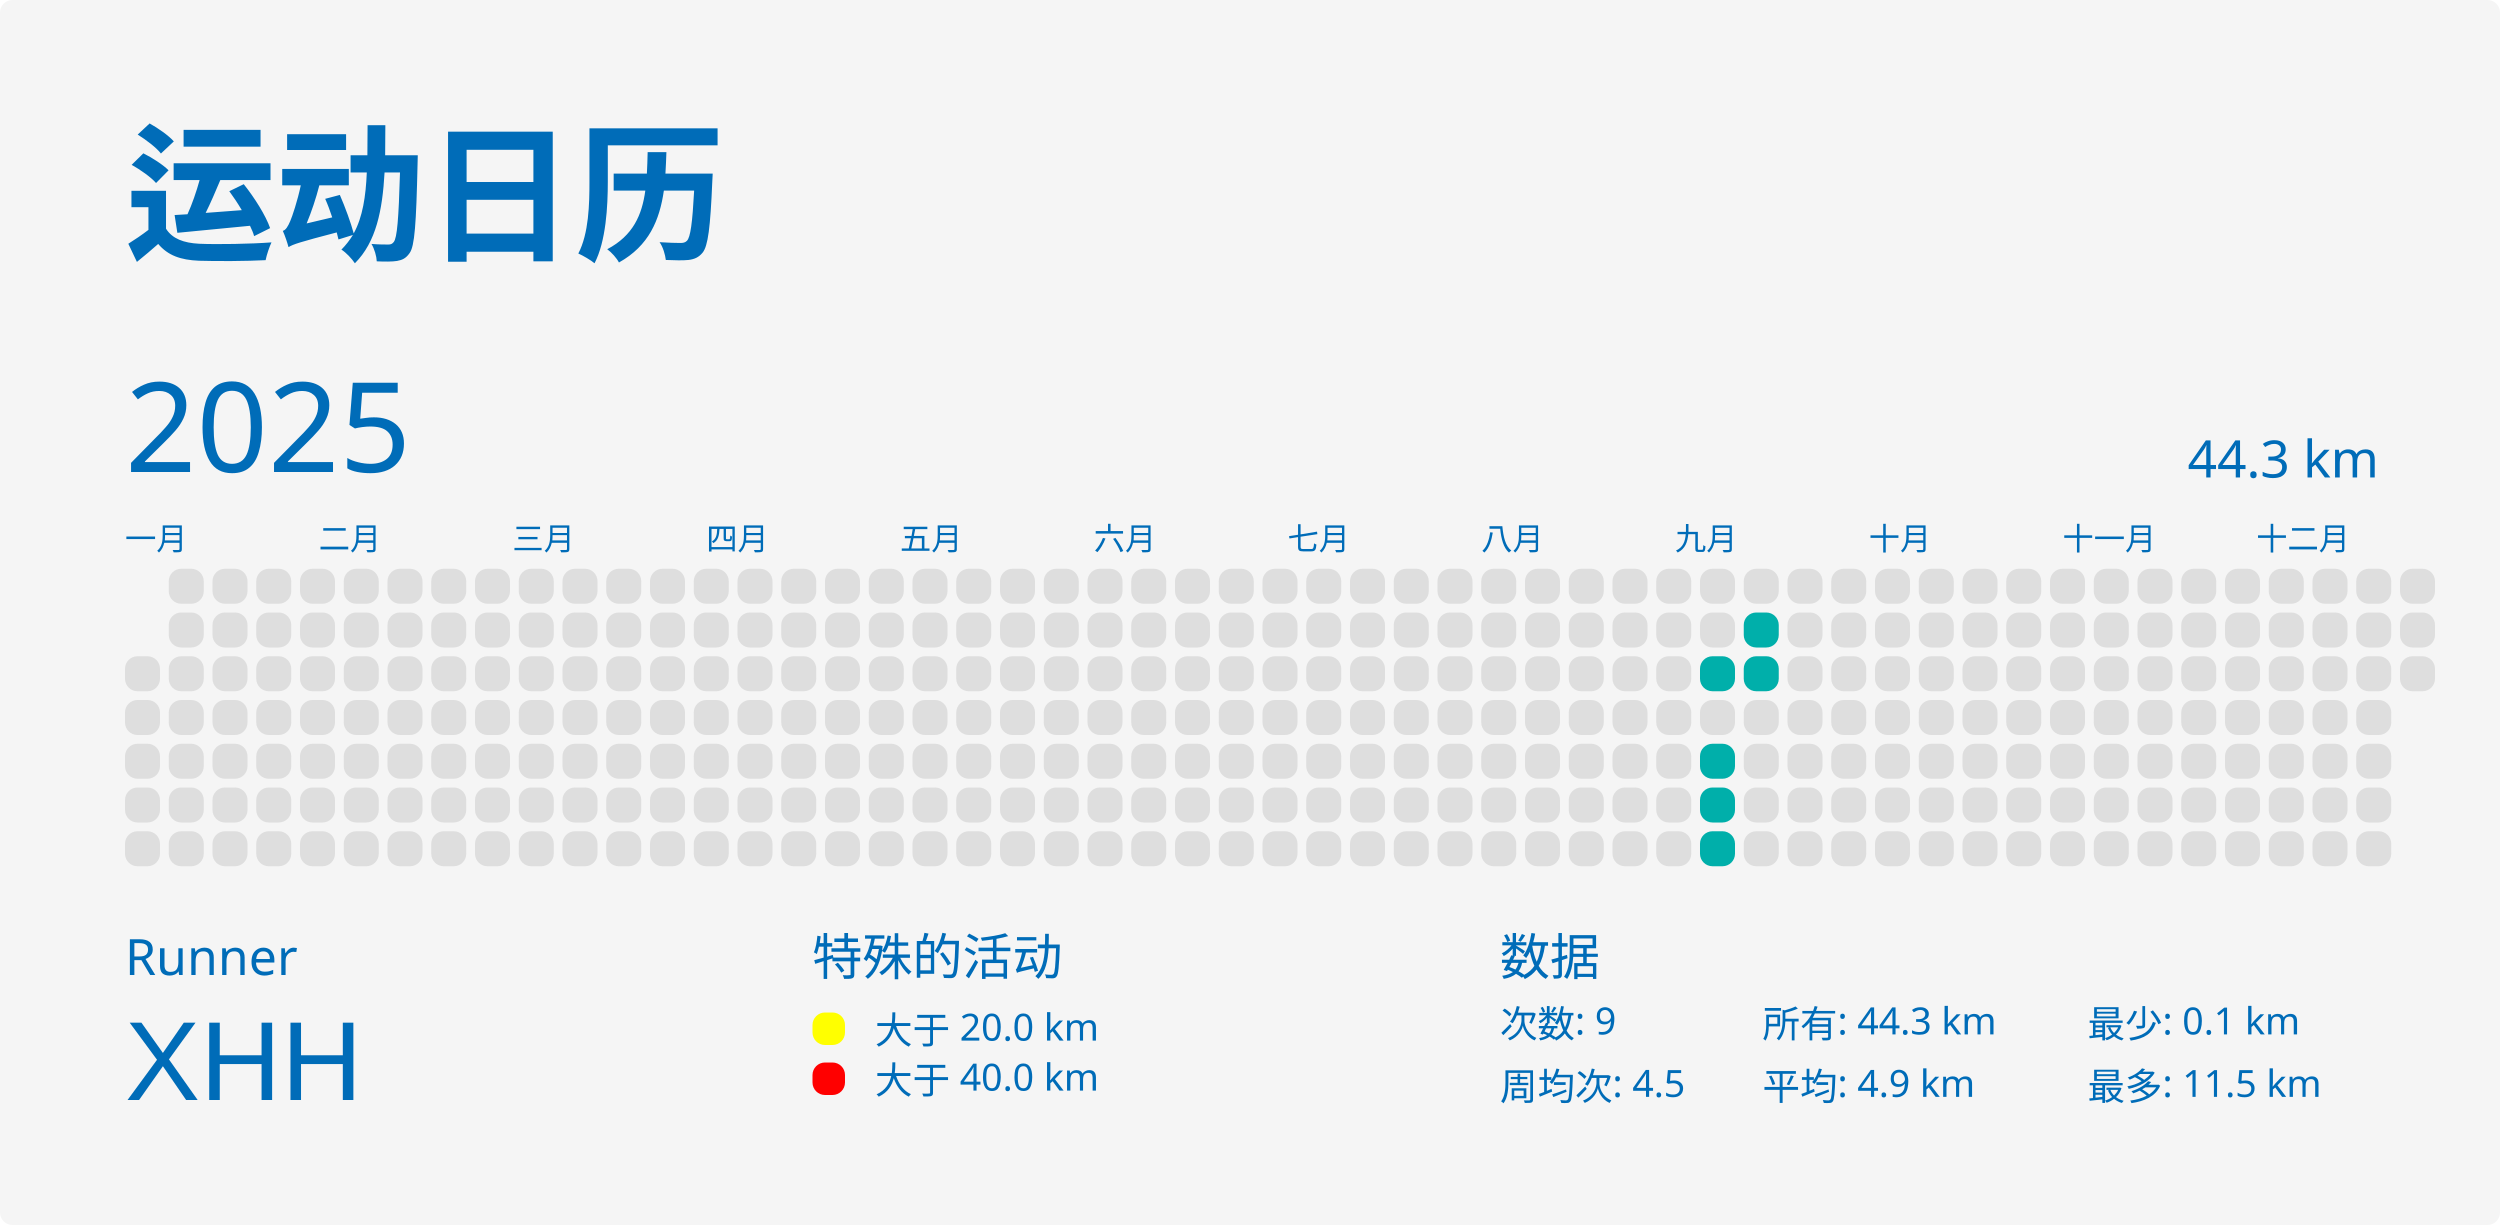
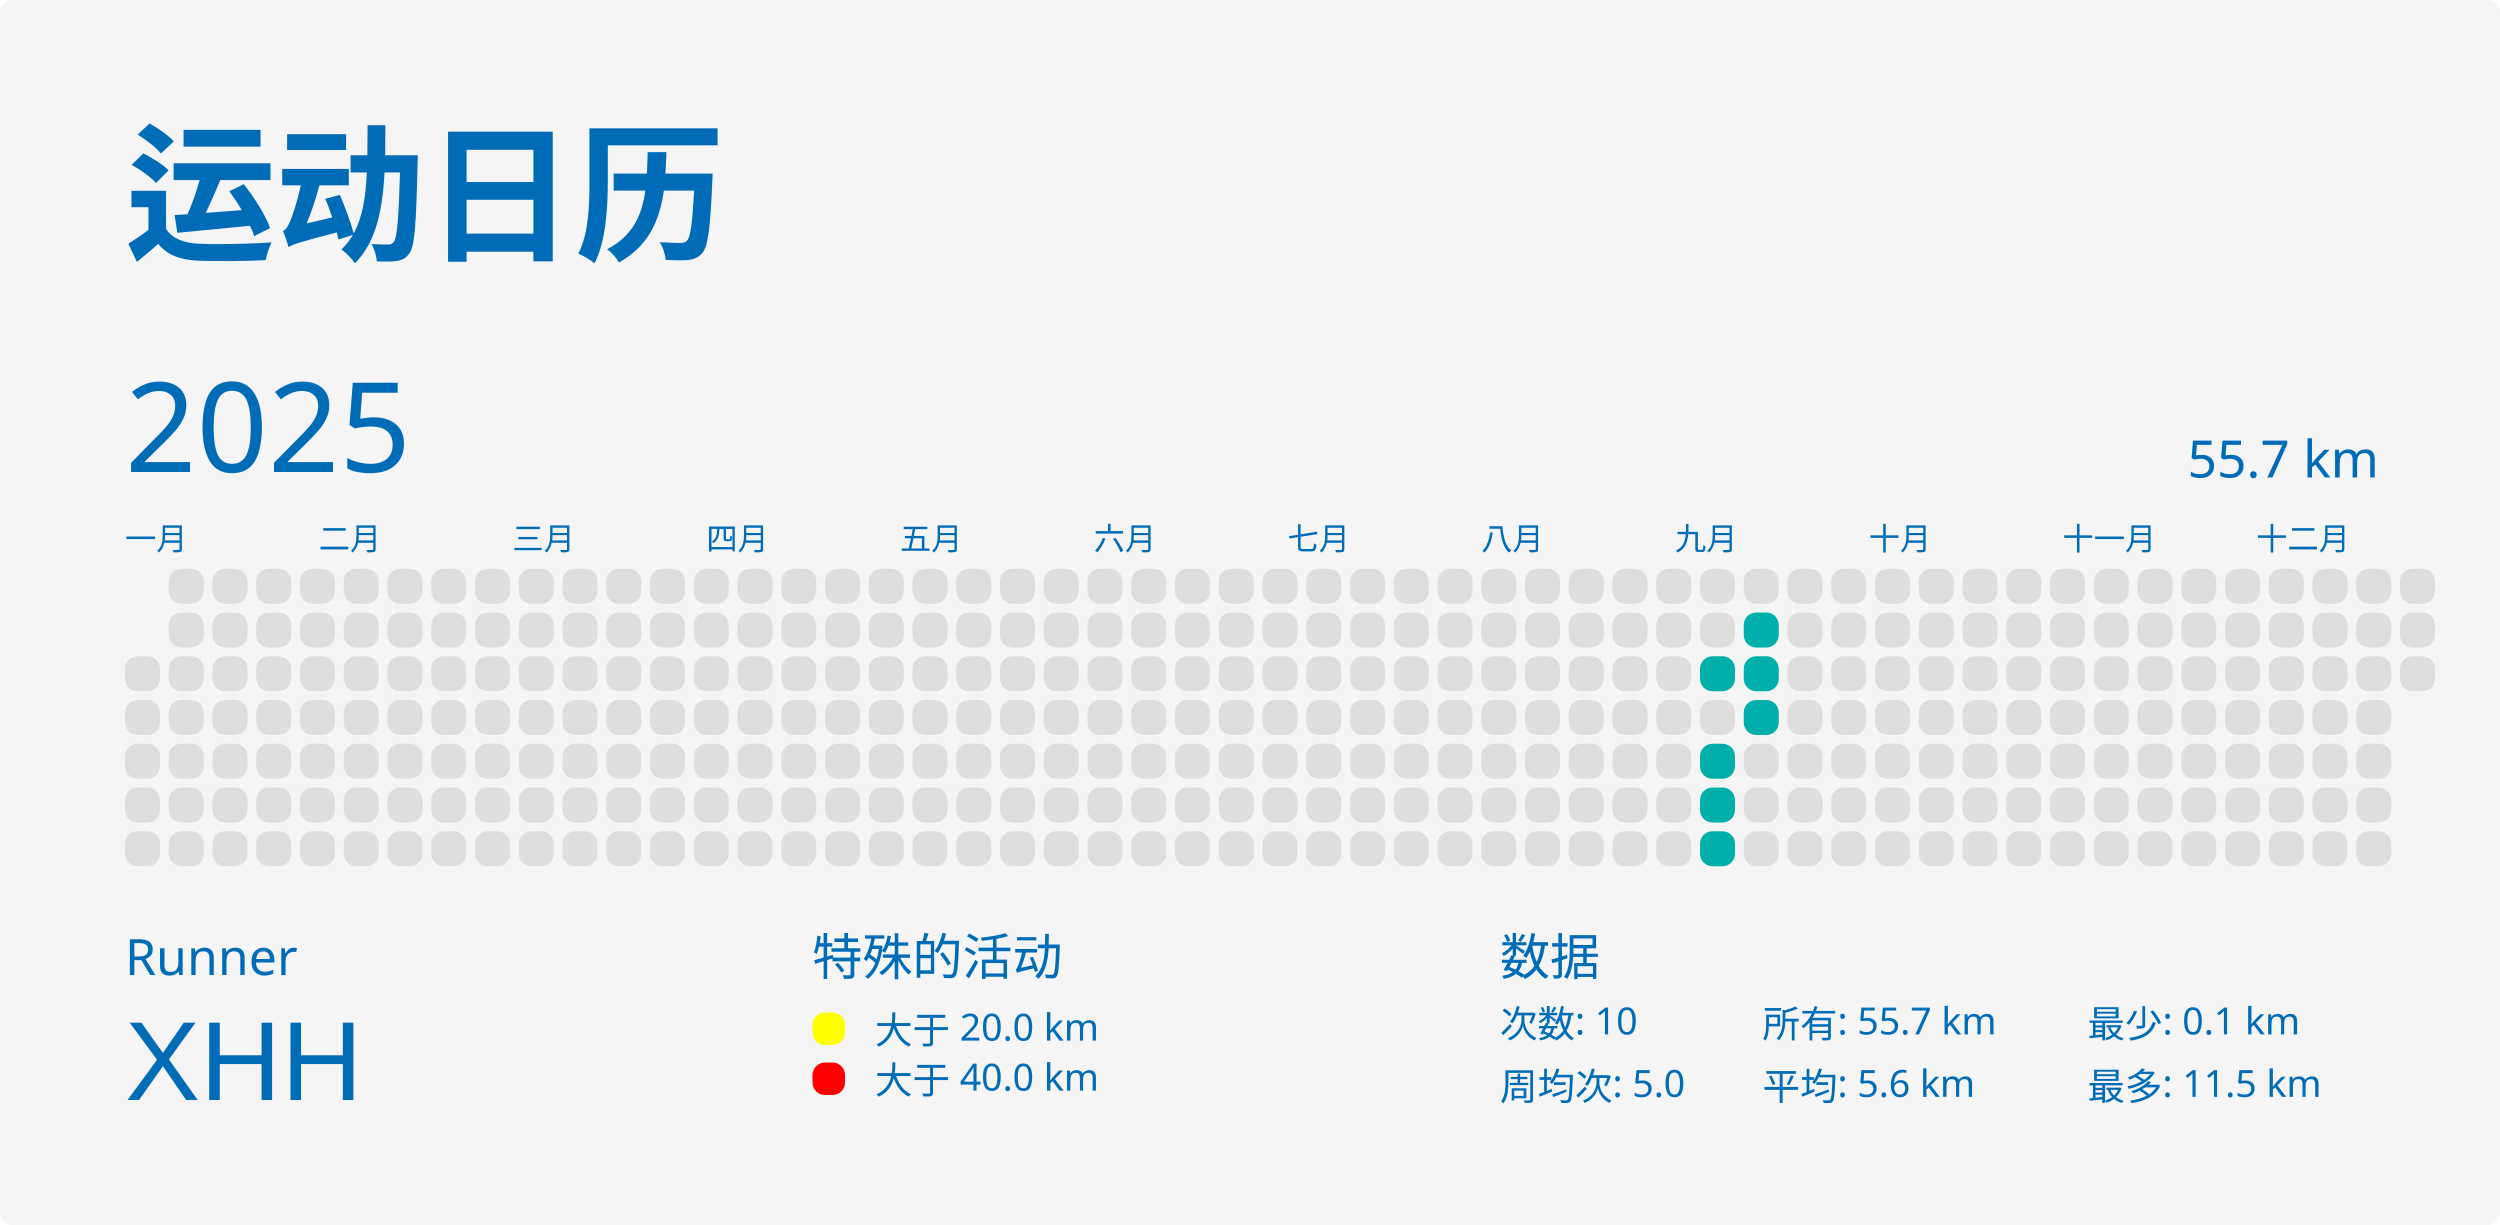
<svg xmlns="http://www.w3.org/2000/svg" baseProfile="full" height="98mm" version="1.1" viewBox="0,0,200,98" width="200mm">
  <defs />
  <rect fill="#f5f5f5" height="98" rx="1" ry="1" width="200" x="0" y="0" />
  <text fill="#006cb8" style="font-size:12px; font-family:MGI-Regular; font-weight:bold;" x="10" y="20">运动日历</text>
  <text fill="#006cb8" style="font-size:4px; font-family:MGI-Regular" x="10" y="78">Runner</text>
  <text fill="#006cb8" style="font-size:9px; font-family:Arial" x="10" y="88">XHH</text>
  <text fill="#006cb8" style="font-size:4px; font-family:MGI-Regular" x="65" y="78">特殊的活动</text>
  <rect fill="yellow" height="2.6" rx="1" ry="1" width="2.6" x="65" y="81" />
  <text fill="#006cb8" style="font-size:3px; font-family:MGI-Regular" x="70" y="83.5">大于 20.0 km</text>
  <rect fill="red" height="2.6" rx="1" ry="1" width="2.6" x="65" y="85" />
  <text fill="#006cb8" style="font-size:3px; font-family:MGI-Regular" x="70" y="87.5">大于 40.0 km</text>
  <text fill="#006cb8" style="font-size:4px; font-family:MGI-Regular" x="120" y="78">数据</text>
-   <text fill="#006cb8" style="font-size:3px; font-family:MGI-Regular" x="120" y="83">次数: 9</text>
-   <text fill="#006cb8" style="font-size:3px; font-family:MGI-Regular" x="120" y="88">周均次: 4.5</text>
-   <text fill="#006cb8" style="font-size:3px; font-family:MGI-Regular" x="141" y="83">所有: 44.3 km</text>
-   <text fill="#006cb8" style="font-size:3px; font-family:MGI-Regular" x="141" y="88">平均: 4.9 km</text>
+   <text fill="#006cb8" style="font-size:3px; font-family:MGI-Regular" x="120" y="83">次数: 10</text>
+   <text fill="#006cb8" style="font-size:3px; font-family:MGI-Regular" x="120" y="88">周均次: 5.0</text>
+   <text fill="#006cb8" style="font-size:3px; font-family:MGI-Regular" x="141" y="83">所有: 55.7 km</text>
+   <text fill="#006cb8" style="font-size:3px; font-family:MGI-Regular" x="141" y="88">平均: 5.6 km</text>
  <text fill="#006cb8" style="font-size:3px; font-family:MGI-Regular" x="167" y="83">最少: 0.1 km</text>
  <text fill="#006cb8" style="font-size:3px; font-family:MGI-Regular" x="167" y="88">最多: 11.5 km</text>
  <text dominant-baseline="hanging" fill="#006cb8" style="font-size:10.0px; font-family:MGI-Regular;" x="10" y="30">2025</text>
-   <text dominant-baseline="hanging" fill="#006cb8" style="font-size:4.125px; font-family:MGI-Regular;" x="175" y="35">44.3 km</text>
+   <text dominant-baseline="hanging" fill="#006cb8" style="font-size:4.125px; font-family:MGI-Regular;" x="175" y="35">55.7 km</text>
  <text fill="#006cb8" style="font-size:2.5px; font-family:MGI-Regular" x="10.0" y="44">一月</text>
  <text fill="#006cb8" style="font-size:2.5px; font-family:MGI-Regular" x="25.5" y="44">二月</text>
  <text fill="#006cb8" style="font-size:2.5px; font-family:MGI-Regular" x="41.0" y="44">三月</text>
  <text fill="#006cb8" style="font-size:2.5px; font-family:MGI-Regular" x="56.5" y="44">四月</text>
  <text fill="#006cb8" style="font-size:2.5px; font-family:MGI-Regular" x="72.0" y="44">五月</text>
  <text fill="#006cb8" style="font-size:2.5px; font-family:MGI-Regular" x="87.5" y="44">六月</text>
  <text fill="#006cb8" style="font-size:2.5px; font-family:MGI-Regular" x="103.0" y="44">七月</text>
  <text fill="#006cb8" style="font-size:2.5px; font-family:MGI-Regular" x="118.5" y="44">八月</text>
  <text fill="#006cb8" style="font-size:2.5px; font-family:MGI-Regular" x="134.0" y="44">九月</text>
  <text fill="#006cb8" style="font-size:2.5px; font-family:MGI-Regular" x="149.5" y="44">十月</text>
  <text fill="#006cb8" style="font-size:2.5px; font-family:MGI-Regular" x="165.0" y="44">十一月</text>
  <text fill="#006cb8" style="font-size:2.5px; font-family:MGI-Regular" x="180.5" y="44">十二月</text>
  <rect fill="#dedede" height="2.8" rx="1" ry="1" width="2.8" x="10.0" y="52.5" />
  <rect fill="#dedede" height="2.8" rx="1" ry="1" width="2.8" x="10.0" y="56.0" />
  <rect fill="#dedede" height="2.8" rx="1" ry="1" width="2.8" x="10.0" y="59.5" />
  <rect fill="#dedede" height="2.8" rx="1" ry="1" width="2.8" x="10.0" y="63.0" />
  <rect fill="#dedede" height="2.8" rx="1" ry="1" width="2.8" x="10.0" y="66.5" />
  <rect fill="#dedede" height="2.8" rx="1" ry="1" width="2.8" x="13.5" y="45.5" />
  <rect fill="#dedede" height="2.8" rx="1" ry="1" width="2.8" x="13.5" y="49.0" />
  <rect fill="#dedede" height="2.8" rx="1" ry="1" width="2.8" x="13.5" y="52.5" />
  <rect fill="#dedede" height="2.8" rx="1" ry="1" width="2.8" x="13.5" y="56.0" />
  <rect fill="#dedede" height="2.8" rx="1" ry="1" width="2.8" x="13.5" y="59.5" />
  <rect fill="#dedede" height="2.8" rx="1" ry="1" width="2.8" x="13.5" y="63.0" />
  <rect fill="#dedede" height="2.8" rx="1" ry="1" width="2.8" x="13.5" y="66.5" />
  <rect fill="#dedede" height="2.8" rx="1" ry="1" width="2.8" x="17.0" y="45.5" />
  <rect fill="#dedede" height="2.8" rx="1" ry="1" width="2.8" x="17.0" y="49.0" />
  <rect fill="#dedede" height="2.8" rx="1" ry="1" width="2.8" x="17.0" y="52.5" />
  <rect fill="#dedede" height="2.8" rx="1" ry="1" width="2.8" x="17.0" y="56.0" />
  <rect fill="#dedede" height="2.8" rx="1" ry="1" width="2.8" x="17.0" y="59.5" />
  <rect fill="#dedede" height="2.8" rx="1" ry="1" width="2.8" x="17.0" y="63.0" />
  <rect fill="#dedede" height="2.8" rx="1" ry="1" width="2.8" x="17.0" y="66.5" />
  <rect fill="#dedede" height="2.8" rx="1" ry="1" width="2.8" x="20.5" y="45.5" />
  <rect fill="#dedede" height="2.8" rx="1" ry="1" width="2.8" x="20.5" y="49.0" />
  <rect fill="#dedede" height="2.8" rx="1" ry="1" width="2.8" x="20.5" y="52.5" />
  <rect fill="#dedede" height="2.8" rx="1" ry="1" width="2.8" x="20.5" y="56.0" />
  <rect fill="#dedede" height="2.8" rx="1" ry="1" width="2.8" x="20.5" y="59.5" />
  <rect fill="#dedede" height="2.8" rx="1" ry="1" width="2.8" x="20.5" y="63.0" />
  <rect fill="#dedede" height="2.8" rx="1" ry="1" width="2.8" x="20.5" y="66.5" />
  <rect fill="#dedede" height="2.8" rx="1" ry="1" width="2.8" x="24.0" y="45.5" />
  <rect fill="#dedede" height="2.8" rx="1" ry="1" width="2.8" x="24.0" y="49.0" />
  <rect fill="#dedede" height="2.8" rx="1" ry="1" width="2.8" x="24.0" y="52.5" />
  <rect fill="#dedede" height="2.8" rx="1" ry="1" width="2.8" x="24.0" y="56.0" />
  <rect fill="#dedede" height="2.8" rx="1" ry="1" width="2.8" x="24.0" y="59.5" />
  <rect fill="#dedede" height="2.8" rx="1" ry="1" width="2.8" x="24.0" y="63.0" />
  <rect fill="#dedede" height="2.8" rx="1" ry="1" width="2.8" x="24.0" y="66.5" />
  <rect fill="#dedede" height="2.8" rx="1" ry="1" width="2.8" x="27.5" y="45.5" />
  <rect fill="#dedede" height="2.8" rx="1" ry="1" width="2.8" x="27.5" y="49.0" />
  <rect fill="#dedede" height="2.8" rx="1" ry="1" width="2.8" x="27.5" y="52.5" />
  <rect fill="#dedede" height="2.8" rx="1" ry="1" width="2.8" x="27.5" y="56.0" />
  <rect fill="#dedede" height="2.8" rx="1" ry="1" width="2.8" x="27.5" y="59.5" />
  <rect fill="#dedede" height="2.8" rx="1" ry="1" width="2.8" x="27.5" y="63.0" />
  <rect fill="#dedede" height="2.8" rx="1" ry="1" width="2.8" x="27.5" y="66.5" />
  <rect fill="#dedede" height="2.8" rx="1" ry="1" width="2.8" x="31.0" y="45.5" />
  <rect fill="#dedede" height="2.8" rx="1" ry="1" width="2.8" x="31.0" y="49.0" />
  <rect fill="#dedede" height="2.8" rx="1" ry="1" width="2.8" x="31.0" y="52.5" />
  <rect fill="#dedede" height="2.8" rx="1" ry="1" width="2.8" x="31.0" y="56.0" />
  <rect fill="#dedede" height="2.8" rx="1" ry="1" width="2.8" x="31.0" y="59.5" />
  <rect fill="#dedede" height="2.8" rx="1" ry="1" width="2.8" x="31.0" y="63.0" />
  <rect fill="#dedede" height="2.8" rx="1" ry="1" width="2.8" x="31.0" y="66.5" />
  <rect fill="#dedede" height="2.8" rx="1" ry="1" width="2.8" x="34.5" y="45.5" />
  <rect fill="#dedede" height="2.8" rx="1" ry="1" width="2.8" x="34.5" y="49.0" />
  <rect fill="#dedede" height="2.8" rx="1" ry="1" width="2.8" x="34.5" y="52.5" />
  <rect fill="#dedede" height="2.8" rx="1" ry="1" width="2.8" x="34.5" y="56.0" />
  <rect fill="#dedede" height="2.8" rx="1" ry="1" width="2.8" x="34.5" y="59.5" />
  <rect fill="#dedede" height="2.8" rx="1" ry="1" width="2.8" x="34.5" y="63.0" />
  <rect fill="#dedede" height="2.8" rx="1" ry="1" width="2.8" x="34.5" y="66.5" />
  <rect fill="#dedede" height="2.8" rx="1" ry="1" width="2.8" x="38.0" y="45.5" />
  <rect fill="#dedede" height="2.8" rx="1" ry="1" width="2.8" x="38.0" y="49.0" />
  <rect fill="#dedede" height="2.8" rx="1" ry="1" width="2.8" x="38.0" y="52.5" />
  <rect fill="#dedede" height="2.8" rx="1" ry="1" width="2.8" x="38.0" y="56.0" />
  <rect fill="#dedede" height="2.8" rx="1" ry="1" width="2.8" x="38.0" y="59.5" />
  <rect fill="#dedede" height="2.8" rx="1" ry="1" width="2.8" x="38.0" y="63.0" />
  <rect fill="#dedede" height="2.8" rx="1" ry="1" width="2.8" x="38.0" y="66.5" />
  <rect fill="#dedede" height="2.8" rx="1" ry="1" width="2.8" x="41.5" y="45.5" />
  <rect fill="#dedede" height="2.8" rx="1" ry="1" width="2.8" x="41.5" y="49.0" />
  <rect fill="#dedede" height="2.8" rx="1" ry="1" width="2.8" x="41.5" y="52.5" />
  <rect fill="#dedede" height="2.8" rx="1" ry="1" width="2.8" x="41.5" y="56.0" />
  <rect fill="#dedede" height="2.8" rx="1" ry="1" width="2.8" x="41.5" y="59.5" />
  <rect fill="#dedede" height="2.8" rx="1" ry="1" width="2.8" x="41.5" y="63.0" />
  <rect fill="#dedede" height="2.8" rx="1" ry="1" width="2.8" x="41.5" y="66.5" />
  <rect fill="#dedede" height="2.8" rx="1" ry="1" width="2.8" x="45.0" y="45.5" />
  <rect fill="#dedede" height="2.8" rx="1" ry="1" width="2.8" x="45.0" y="49.0" />
  <rect fill="#dedede" height="2.8" rx="1" ry="1" width="2.8" x="45.0" y="52.5" />
  <rect fill="#dedede" height="2.8" rx="1" ry="1" width="2.8" x="45.0" y="56.0" />
  <rect fill="#dedede" height="2.8" rx="1" ry="1" width="2.8" x="45.0" y="59.5" />
  <rect fill="#dedede" height="2.8" rx="1" ry="1" width="2.8" x="45.0" y="63.0" />
  <rect fill="#dedede" height="2.8" rx="1" ry="1" width="2.8" x="45.0" y="66.5" />
  <rect fill="#dedede" height="2.8" rx="1" ry="1" width="2.8" x="48.5" y="45.5" />
  <rect fill="#dedede" height="2.8" rx="1" ry="1" width="2.8" x="48.5" y="49.0" />
  <rect fill="#dedede" height="2.8" rx="1" ry="1" width="2.8" x="48.5" y="52.5" />
  <rect fill="#dedede" height="2.8" rx="1" ry="1" width="2.8" x="48.5" y="56.0" />
  <rect fill="#dedede" height="2.8" rx="1" ry="1" width="2.8" x="48.5" y="59.5" />
  <rect fill="#dedede" height="2.8" rx="1" ry="1" width="2.8" x="48.5" y="63.0" />
  <rect fill="#dedede" height="2.8" rx="1" ry="1" width="2.8" x="48.5" y="66.5" />
  <rect fill="#dedede" height="2.8" rx="1" ry="1" width="2.8" x="52.0" y="45.5" />
  <rect fill="#dedede" height="2.8" rx="1" ry="1" width="2.8" x="52.0" y="49.0" />
  <rect fill="#dedede" height="2.8" rx="1" ry="1" width="2.8" x="52.0" y="52.5" />
  <rect fill="#dedede" height="2.8" rx="1" ry="1" width="2.8" x="52.0" y="56.0" />
  <rect fill="#dedede" height="2.8" rx="1" ry="1" width="2.8" x="52.0" y="59.5" />
  <rect fill="#dedede" height="2.8" rx="1" ry="1" width="2.8" x="52.0" y="63.0" />
  <rect fill="#dedede" height="2.8" rx="1" ry="1" width="2.8" x="52.0" y="66.5" />
  <rect fill="#dedede" height="2.8" rx="1" ry="1" width="2.8" x="55.5" y="45.5" />
  <rect fill="#dedede" height="2.8" rx="1" ry="1" width="2.8" x="55.5" y="49.0" />
  <rect fill="#dedede" height="2.8" rx="1" ry="1" width="2.8" x="55.5" y="52.5" />
  <rect fill="#dedede" height="2.8" rx="1" ry="1" width="2.8" x="55.5" y="56.0" />
  <rect fill="#dedede" height="2.8" rx="1" ry="1" width="2.8" x="55.5" y="59.5" />
  <rect fill="#dedede" height="2.8" rx="1" ry="1" width="2.8" x="55.5" y="63.0" />
  <rect fill="#dedede" height="2.8" rx="1" ry="1" width="2.8" x="55.5" y="66.5" />
  <rect fill="#dedede" height="2.8" rx="1" ry="1" width="2.8" x="59.0" y="45.5" />
  <rect fill="#dedede" height="2.8" rx="1" ry="1" width="2.8" x="59.0" y="49.0" />
  <rect fill="#dedede" height="2.8" rx="1" ry="1" width="2.8" x="59.0" y="52.5" />
  <rect fill="#dedede" height="2.8" rx="1" ry="1" width="2.8" x="59.0" y="56.0" />
  <rect fill="#dedede" height="2.8" rx="1" ry="1" width="2.8" x="59.0" y="59.5" />
  <rect fill="#dedede" height="2.8" rx="1" ry="1" width="2.8" x="59.0" y="63.0" />
  <rect fill="#dedede" height="2.8" rx="1" ry="1" width="2.8" x="59.0" y="66.5" />
  <rect fill="#dedede" height="2.8" rx="1" ry="1" width="2.8" x="62.5" y="45.5" />
  <rect fill="#dedede" height="2.8" rx="1" ry="1" width="2.8" x="62.5" y="49.0" />
  <rect fill="#dedede" height="2.8" rx="1" ry="1" width="2.8" x="62.5" y="52.5" />
  <rect fill="#dedede" height="2.8" rx="1" ry="1" width="2.8" x="62.5" y="56.0" />
  <rect fill="#dedede" height="2.8" rx="1" ry="1" width="2.8" x="62.5" y="59.5" />
  <rect fill="#dedede" height="2.8" rx="1" ry="1" width="2.8" x="62.5" y="63.0" />
  <rect fill="#dedede" height="2.8" rx="1" ry="1" width="2.8" x="62.5" y="66.5" />
  <rect fill="#dedede" height="2.8" rx="1" ry="1" width="2.8" x="66.0" y="45.5" />
  <rect fill="#dedede" height="2.8" rx="1" ry="1" width="2.8" x="66.0" y="49.0" />
  <rect fill="#dedede" height="2.8" rx="1" ry="1" width="2.8" x="66.0" y="52.5" />
  <rect fill="#dedede" height="2.8" rx="1" ry="1" width="2.8" x="66.0" y="56.0" />
  <rect fill="#dedede" height="2.8" rx="1" ry="1" width="2.8" x="66.0" y="59.5" />
  <rect fill="#dedede" height="2.8" rx="1" ry="1" width="2.8" x="66.0" y="63.0" />
  <rect fill="#dedede" height="2.8" rx="1" ry="1" width="2.8" x="66.0" y="66.5" />
  <rect fill="#dedede" height="2.8" rx="1" ry="1" width="2.8" x="69.5" y="45.5" />
  <rect fill="#dedede" height="2.8" rx="1" ry="1" width="2.8" x="69.5" y="49.0" />
  <rect fill="#dedede" height="2.8" rx="1" ry="1" width="2.8" x="69.5" y="52.5" />
  <rect fill="#dedede" height="2.8" rx="1" ry="1" width="2.8" x="69.5" y="56.0" />
  <rect fill="#dedede" height="2.8" rx="1" ry="1" width="2.8" x="69.5" y="59.5" />
  <rect fill="#dedede" height="2.8" rx="1" ry="1" width="2.8" x="69.5" y="63.0" />
  <rect fill="#dedede" height="2.8" rx="1" ry="1" width="2.8" x="69.5" y="66.5" />
  <rect fill="#dedede" height="2.8" rx="1" ry="1" width="2.8" x="73.0" y="45.5" />
  <rect fill="#dedede" height="2.8" rx="1" ry="1" width="2.8" x="73.0" y="49.0" />
  <rect fill="#dedede" height="2.8" rx="1" ry="1" width="2.8" x="73.0" y="52.5" />
  <rect fill="#dedede" height="2.8" rx="1" ry="1" width="2.8" x="73.0" y="56.0" />
  <rect fill="#dedede" height="2.8" rx="1" ry="1" width="2.8" x="73.0" y="59.5" />
  <rect fill="#dedede" height="2.8" rx="1" ry="1" width="2.8" x="73.0" y="63.0" />
  <rect fill="#dedede" height="2.8" rx="1" ry="1" width="2.8" x="73.0" y="66.5" />
  <rect fill="#dedede" height="2.8" rx="1" ry="1" width="2.8" x="76.5" y="45.5" />
  <rect fill="#dedede" height="2.8" rx="1" ry="1" width="2.8" x="76.5" y="49.0" />
  <rect fill="#dedede" height="2.8" rx="1" ry="1" width="2.8" x="76.5" y="52.5" />
  <rect fill="#dedede" height="2.8" rx="1" ry="1" width="2.8" x="76.5" y="56.0" />
  <rect fill="#dedede" height="2.8" rx="1" ry="1" width="2.8" x="76.5" y="59.5" />
  <rect fill="#dedede" height="2.8" rx="1" ry="1" width="2.8" x="76.5" y="63.0" />
  <rect fill="#dedede" height="2.8" rx="1" ry="1" width="2.8" x="76.5" y="66.5" />
  <rect fill="#dedede" height="2.8" rx="1" ry="1" width="2.8" x="80.0" y="45.5" />
  <rect fill="#dedede" height="2.8" rx="1" ry="1" width="2.8" x="80.0" y="49.0" />
  <rect fill="#dedede" height="2.8" rx="1" ry="1" width="2.8" x="80.0" y="52.5" />
  <rect fill="#dedede" height="2.8" rx="1" ry="1" width="2.8" x="80.0" y="56.0" />
  <rect fill="#dedede" height="2.8" rx="1" ry="1" width="2.8" x="80.0" y="59.5" />
  <rect fill="#dedede" height="2.8" rx="1" ry="1" width="2.8" x="80.0" y="63.0" />
  <rect fill="#dedede" height="2.8" rx="1" ry="1" width="2.8" x="80.0" y="66.5" />
  <rect fill="#dedede" height="2.8" rx="1" ry="1" width="2.8" x="83.5" y="45.5" />
  <rect fill="#dedede" height="2.8" rx="1" ry="1" width="2.8" x="83.5" y="49.0" />
  <rect fill="#dedede" height="2.8" rx="1" ry="1" width="2.8" x="83.5" y="52.5" />
  <rect fill="#dedede" height="2.8" rx="1" ry="1" width="2.8" x="83.5" y="56.0" />
  <rect fill="#dedede" height="2.8" rx="1" ry="1" width="2.8" x="83.5" y="59.5" />
  <rect fill="#dedede" height="2.8" rx="1" ry="1" width="2.8" x="83.5" y="63.0" />
  <rect fill="#dedede" height="2.8" rx="1" ry="1" width="2.8" x="83.5" y="66.5" />
  <rect fill="#dedede" height="2.8" rx="1" ry="1" width="2.8" x="87.0" y="45.5" />
  <rect fill="#dedede" height="2.8" rx="1" ry="1" width="2.8" x="87.0" y="49.0" />
  <rect fill="#dedede" height="2.8" rx="1" ry="1" width="2.8" x="87.0" y="52.5" />
  <rect fill="#dedede" height="2.8" rx="1" ry="1" width="2.8" x="87.0" y="56.0" />
  <rect fill="#dedede" height="2.8" rx="1" ry="1" width="2.8" x="87.0" y="59.5" />
  <rect fill="#dedede" height="2.8" rx="1" ry="1" width="2.8" x="87.0" y="63.0" />
  <rect fill="#dedede" height="2.8" rx="1" ry="1" width="2.8" x="87.0" y="66.5" />
  <rect fill="#dedede" height="2.8" rx="1" ry="1" width="2.8" x="90.5" y="45.5" />
  <rect fill="#dedede" height="2.8" rx="1" ry="1" width="2.8" x="90.5" y="49.0" />
  <rect fill="#dedede" height="2.8" rx="1" ry="1" width="2.8" x="90.5" y="52.5" />
  <rect fill="#dedede" height="2.8" rx="1" ry="1" width="2.8" x="90.5" y="56.0" />
  <rect fill="#dedede" height="2.8" rx="1" ry="1" width="2.8" x="90.5" y="59.5" />
  <rect fill="#dedede" height="2.8" rx="1" ry="1" width="2.8" x="90.5" y="63.0" />
  <rect fill="#dedede" height="2.8" rx="1" ry="1" width="2.8" x="90.5" y="66.5" />
  <rect fill="#dedede" height="2.8" rx="1" ry="1" width="2.8" x="94.0" y="45.5" />
  <rect fill="#dedede" height="2.8" rx="1" ry="1" width="2.8" x="94.0" y="49.0" />
  <rect fill="#dedede" height="2.8" rx="1" ry="1" width="2.8" x="94.0" y="52.5" />
  <rect fill="#dedede" height="2.8" rx="1" ry="1" width="2.8" x="94.0" y="56.0" />
  <rect fill="#dedede" height="2.8" rx="1" ry="1" width="2.8" x="94.0" y="59.5" />
  <rect fill="#dedede" height="2.8" rx="1" ry="1" width="2.8" x="94.0" y="63.0" />
  <rect fill="#dedede" height="2.8" rx="1" ry="1" width="2.8" x="94.0" y="66.5" />
  <rect fill="#dedede" height="2.8" rx="1" ry="1" width="2.8" x="97.5" y="45.5" />
  <rect fill="#dedede" height="2.8" rx="1" ry="1" width="2.8" x="97.5" y="49.0" />
  <rect fill="#dedede" height="2.8" rx="1" ry="1" width="2.8" x="97.5" y="52.5" />
  <rect fill="#dedede" height="2.8" rx="1" ry="1" width="2.8" x="97.5" y="56.0" />
  <rect fill="#dedede" height="2.8" rx="1" ry="1" width="2.8" x="97.5" y="59.5" />
  <rect fill="#dedede" height="2.8" rx="1" ry="1" width="2.8" x="97.5" y="63.0" />
  <rect fill="#dedede" height="2.8" rx="1" ry="1" width="2.8" x="97.5" y="66.5" />
  <rect fill="#dedede" height="2.8" rx="1" ry="1" width="2.8" x="101.0" y="45.5" />
  <rect fill="#dedede" height="2.8" rx="1" ry="1" width="2.8" x="101.0" y="49.0" />
  <rect fill="#dedede" height="2.8" rx="1" ry="1" width="2.8" x="101.0" y="52.5" />
  <rect fill="#dedede" height="2.8" rx="1" ry="1" width="2.8" x="101.0" y="56.0" />
  <rect fill="#dedede" height="2.8" rx="1" ry="1" width="2.8" x="101.0" y="59.5" />
  <rect fill="#dedede" height="2.8" rx="1" ry="1" width="2.8" x="101.0" y="63.0" />
  <rect fill="#dedede" height="2.8" rx="1" ry="1" width="2.8" x="101.0" y="66.5" />
  <rect fill="#dedede" height="2.8" rx="1" ry="1" width="2.8" x="104.5" y="45.5" />
  <rect fill="#dedede" height="2.8" rx="1" ry="1" width="2.8" x="104.5" y="49.0" />
  <rect fill="#dedede" height="2.8" rx="1" ry="1" width="2.8" x="104.5" y="52.5" />
  <rect fill="#dedede" height="2.8" rx="1" ry="1" width="2.8" x="104.5" y="56.0" />
  <rect fill="#dedede" height="2.8" rx="1" ry="1" width="2.8" x="104.5" y="59.5" />
  <rect fill="#dedede" height="2.8" rx="1" ry="1" width="2.8" x="104.5" y="63.0" />
  <rect fill="#dedede" height="2.8" rx="1" ry="1" width="2.8" x="104.5" y="66.5" />
  <rect fill="#dedede" height="2.8" rx="1" ry="1" width="2.8" x="108.0" y="45.5" />
  <rect fill="#dedede" height="2.8" rx="1" ry="1" width="2.8" x="108.0" y="49.0" />
  <rect fill="#dedede" height="2.8" rx="1" ry="1" width="2.8" x="108.0" y="52.5" />
  <rect fill="#dedede" height="2.8" rx="1" ry="1" width="2.8" x="108.0" y="56.0" />
  <rect fill="#dedede" height="2.8" rx="1" ry="1" width="2.8" x="108.0" y="59.5" />
  <rect fill="#dedede" height="2.8" rx="1" ry="1" width="2.8" x="108.0" y="63.0" />
  <rect fill="#dedede" height="2.8" rx="1" ry="1" width="2.8" x="108.0" y="66.5" />
  <rect fill="#dedede" height="2.8" rx="1" ry="1" width="2.8" x="111.5" y="45.5" />
  <rect fill="#dedede" height="2.8" rx="1" ry="1" width="2.8" x="111.5" y="49.0" />
  <rect fill="#dedede" height="2.8" rx="1" ry="1" width="2.8" x="111.5" y="52.5" />
  <rect fill="#dedede" height="2.8" rx="1" ry="1" width="2.8" x="111.5" y="56.0" />
  <rect fill="#dedede" height="2.8" rx="1" ry="1" width="2.8" x="111.5" y="59.5" />
  <rect fill="#dedede" height="2.8" rx="1" ry="1" width="2.8" x="111.5" y="63.0" />
  <rect fill="#dedede" height="2.8" rx="1" ry="1" width="2.8" x="111.5" y="66.5" />
  <rect fill="#dedede" height="2.8" rx="1" ry="1" width="2.8" x="115.0" y="45.5" />
  <rect fill="#dedede" height="2.8" rx="1" ry="1" width="2.8" x="115.0" y="49.0" />
  <rect fill="#dedede" height="2.8" rx="1" ry="1" width="2.8" x="115.0" y="52.5" />
  <rect fill="#dedede" height="2.8" rx="1" ry="1" width="2.8" x="115.0" y="56.0" />
  <rect fill="#dedede" height="2.8" rx="1" ry="1" width="2.8" x="115.0" y="59.5" />
  <rect fill="#dedede" height="2.8" rx="1" ry="1" width="2.8" x="115.0" y="63.0" />
  <rect fill="#dedede" height="2.8" rx="1" ry="1" width="2.8" x="115.0" y="66.5" />
  <rect fill="#dedede" height="2.8" rx="1" ry="1" width="2.8" x="118.5" y="45.5" />
  <rect fill="#dedede" height="2.8" rx="1" ry="1" width="2.8" x="118.5" y="49.0" />
  <rect fill="#dedede" height="2.8" rx="1" ry="1" width="2.8" x="118.5" y="52.5" />
  <rect fill="#dedede" height="2.8" rx="1" ry="1" width="2.8" x="118.5" y="56.0" />
  <rect fill="#dedede" height="2.8" rx="1" ry="1" width="2.8" x="118.5" y="59.5" />
  <rect fill="#dedede" height="2.8" rx="1" ry="1" width="2.8" x="118.5" y="63.0" />
  <rect fill="#dedede" height="2.8" rx="1" ry="1" width="2.8" x="118.5" y="66.5" />
  <rect fill="#dedede" height="2.8" rx="1" ry="1" width="2.8" x="122.0" y="45.5" />
  <rect fill="#dedede" height="2.8" rx="1" ry="1" width="2.8" x="122.0" y="49.0" />
  <rect fill="#dedede" height="2.8" rx="1" ry="1" width="2.8" x="122.0" y="52.5" />
  <rect fill="#dedede" height="2.8" rx="1" ry="1" width="2.8" x="122.0" y="56.0" />
  <rect fill="#dedede" height="2.8" rx="1" ry="1" width="2.8" x="122.0" y="59.5" />
  <rect fill="#dedede" height="2.8" rx="1" ry="1" width="2.8" x="122.0" y="63.0" />
  <rect fill="#dedede" height="2.8" rx="1" ry="1" width="2.8" x="122.0" y="66.5" />
  <rect fill="#dedede" height="2.8" rx="1" ry="1" width="2.8" x="125.5" y="45.5" />
  <rect fill="#dedede" height="2.8" rx="1" ry="1" width="2.8" x="125.5" y="49.0" />
  <rect fill="#dedede" height="2.8" rx="1" ry="1" width="2.8" x="125.5" y="52.5" />
  <rect fill="#dedede" height="2.8" rx="1" ry="1" width="2.8" x="125.5" y="56.0" />
  <rect fill="#dedede" height="2.8" rx="1" ry="1" width="2.8" x="125.5" y="59.5" />
  <rect fill="#dedede" height="2.8" rx="1" ry="1" width="2.8" x="125.5" y="63.0" />
  <rect fill="#dedede" height="2.8" rx="1" ry="1" width="2.8" x="125.5" y="66.5" />
  <rect fill="#dedede" height="2.8" rx="1" ry="1" width="2.8" x="129.0" y="45.5" />
  <rect fill="#dedede" height="2.8" rx="1" ry="1" width="2.8" x="129.0" y="49.0" />
  <rect fill="#dedede" height="2.8" rx="1" ry="1" width="2.8" x="129.0" y="52.5" />
  <rect fill="#dedede" height="2.8" rx="1" ry="1" width="2.8" x="129.0" y="56.0" />
  <rect fill="#dedede" height="2.8" rx="1" ry="1" width="2.8" x="129.0" y="59.5" />
  <rect fill="#dedede" height="2.8" rx="1" ry="1" width="2.8" x="129.0" y="63.0" />
  <rect fill="#dedede" height="2.8" rx="1" ry="1" width="2.8" x="129.0" y="66.5" />
  <rect fill="#dedede" height="2.8" rx="1" ry="1" width="2.8" x="132.5" y="45.5" />
  <rect fill="#dedede" height="2.8" rx="1" ry="1" width="2.8" x="132.5" y="49.0" />
  <rect fill="#dedede" height="2.8" rx="1" ry="1" width="2.8" x="132.5" y="52.5" />
  <rect fill="#dedede" height="2.8" rx="1" ry="1" width="2.8" x="132.5" y="56.0" />
  <rect fill="#dedede" height="2.8" rx="1" ry="1" width="2.8" x="132.5" y="59.5" />
  <rect fill="#dedede" height="2.8" rx="1" ry="1" width="2.8" x="132.5" y="63.0" />
  <rect fill="#dedede" height="2.8" rx="1" ry="1" width="2.8" x="132.5" y="66.5" />
  <rect fill="#dedede" height="2.8" rx="1" ry="1" width="2.8" x="136.0" y="45.5" />
  <rect fill="#dedede" height="2.8" rx="1" ry="1" width="2.8" x="136.0" y="49.0" />
  <rect fill="#00AFAA" height="2.8" rx="1" ry="1" width="2.8" x="136.0" y="52.5" />
  <rect fill="#dedede" height="2.8" rx="1" ry="1" width="2.8" x="136.0" y="56.0" />
  <rect fill="#00AFAA" height="2.8" rx="1" ry="1" width="2.8" x="136.0" y="59.5" />
  <rect fill="#00AFAA" height="2.8" rx="1" ry="1" width="2.8" x="136.0" y="63.0" />
  <rect fill="#00AFAA" height="2.8" rx="1" ry="1" width="2.8" x="136.0" y="66.5" />
  <rect fill="#dedede" height="2.8" rx="1" ry="1" width="2.8" x="139.5" y="45.5" />
  <rect fill="#00AFAA" height="2.8" rx="1" ry="1" width="2.8" x="139.5" y="49.0" />
  <rect fill="#00AFAA" height="2.8" rx="1" ry="1" width="2.8" x="139.5" y="52.5" />
-   <rect fill="#dedede" height="2.8" rx="1" ry="1" width="2.8" x="139.5" y="56.0" />
+   <rect fill="#00AFAA" height="2.8" rx="1" ry="1" width="2.8" x="139.5" y="56.0" />
  <rect fill="#dedede" height="2.8" rx="1" ry="1" width="2.8" x="139.5" y="59.5" />
  <rect fill="#dedede" height="2.8" rx="1" ry="1" width="2.8" x="139.5" y="63.0" />
  <rect fill="#dedede" height="2.8" rx="1" ry="1" width="2.8" x="139.5" y="66.5" />
  <rect fill="#dedede" height="2.8" rx="1" ry="1" width="2.8" x="143.0" y="45.5" />
  <rect fill="#dedede" height="2.8" rx="1" ry="1" width="2.8" x="143.0" y="49.0" />
  <rect fill="#dedede" height="2.8" rx="1" ry="1" width="2.8" x="143.0" y="52.5" />
  <rect fill="#dedede" height="2.8" rx="1" ry="1" width="2.8" x="143.0" y="56.0" />
  <rect fill="#dedede" height="2.8" rx="1" ry="1" width="2.8" x="143.0" y="59.5" />
  <rect fill="#dedede" height="2.8" rx="1" ry="1" width="2.8" x="143.0" y="63.0" />
  <rect fill="#dedede" height="2.8" rx="1" ry="1" width="2.8" x="143.0" y="66.5" />
  <rect fill="#dedede" height="2.8" rx="1" ry="1" width="2.8" x="146.5" y="45.5" />
  <rect fill="#dedede" height="2.8" rx="1" ry="1" width="2.8" x="146.5" y="49.0" />
  <rect fill="#dedede" height="2.8" rx="1" ry="1" width="2.8" x="146.5" y="52.5" />
  <rect fill="#dedede" height="2.8" rx="1" ry="1" width="2.8" x="146.5" y="56.0" />
  <rect fill="#dedede" height="2.8" rx="1" ry="1" width="2.8" x="146.5" y="59.5" />
  <rect fill="#dedede" height="2.8" rx="1" ry="1" width="2.8" x="146.5" y="63.0" />
  <rect fill="#dedede" height="2.8" rx="1" ry="1" width="2.8" x="146.5" y="66.5" />
  <rect fill="#dedede" height="2.8" rx="1" ry="1" width="2.8" x="150.0" y="45.5" />
  <rect fill="#dedede" height="2.8" rx="1" ry="1" width="2.8" x="150.0" y="49.0" />
  <rect fill="#dedede" height="2.8" rx="1" ry="1" width="2.8" x="150.0" y="52.5" />
  <rect fill="#dedede" height="2.8" rx="1" ry="1" width="2.8" x="150.0" y="56.0" />
  <rect fill="#dedede" height="2.8" rx="1" ry="1" width="2.8" x="150.0" y="59.5" />
  <rect fill="#dedede" height="2.8" rx="1" ry="1" width="2.8" x="150.0" y="63.0" />
  <rect fill="#dedede" height="2.8" rx="1" ry="1" width="2.8" x="150.0" y="66.5" />
  <rect fill="#dedede" height="2.8" rx="1" ry="1" width="2.8" x="153.5" y="45.5" />
  <rect fill="#dedede" height="2.8" rx="1" ry="1" width="2.8" x="153.5" y="49.0" />
  <rect fill="#dedede" height="2.8" rx="1" ry="1" width="2.8" x="153.5" y="52.5" />
  <rect fill="#dedede" height="2.8" rx="1" ry="1" width="2.8" x="153.5" y="56.0" />
  <rect fill="#dedede" height="2.8" rx="1" ry="1" width="2.8" x="153.5" y="59.5" />
  <rect fill="#dedede" height="2.8" rx="1" ry="1" width="2.8" x="153.5" y="63.0" />
  <rect fill="#dedede" height="2.8" rx="1" ry="1" width="2.8" x="153.5" y="66.5" />
  <rect fill="#dedede" height="2.8" rx="1" ry="1" width="2.8" x="157.0" y="45.5" />
  <rect fill="#dedede" height="2.8" rx="1" ry="1" width="2.8" x="157.0" y="49.0" />
  <rect fill="#dedede" height="2.8" rx="1" ry="1" width="2.8" x="157.0" y="52.5" />
  <rect fill="#dedede" height="2.8" rx="1" ry="1" width="2.8" x="157.0" y="56.0" />
  <rect fill="#dedede" height="2.8" rx="1" ry="1" width="2.8" x="157.0" y="59.5" />
  <rect fill="#dedede" height="2.8" rx="1" ry="1" width="2.8" x="157.0" y="63.0" />
  <rect fill="#dedede" height="2.8" rx="1" ry="1" width="2.8" x="157.0" y="66.5" />
  <rect fill="#dedede" height="2.8" rx="1" ry="1" width="2.8" x="160.5" y="45.5" />
  <rect fill="#dedede" height="2.8" rx="1" ry="1" width="2.8" x="160.5" y="49.0" />
  <rect fill="#dedede" height="2.8" rx="1" ry="1" width="2.8" x="160.5" y="52.5" />
  <rect fill="#dedede" height="2.8" rx="1" ry="1" width="2.8" x="160.5" y="56.0" />
  <rect fill="#dedede" height="2.8" rx="1" ry="1" width="2.8" x="160.5" y="59.5" />
  <rect fill="#dedede" height="2.8" rx="1" ry="1" width="2.8" x="160.5" y="63.0" />
  <rect fill="#dedede" height="2.8" rx="1" ry="1" width="2.8" x="160.5" y="66.5" />
  <rect fill="#dedede" height="2.8" rx="1" ry="1" width="2.8" x="164.0" y="45.5" />
  <rect fill="#dedede" height="2.8" rx="1" ry="1" width="2.8" x="164.0" y="49.0" />
  <rect fill="#dedede" height="2.8" rx="1" ry="1" width="2.8" x="164.0" y="52.5" />
  <rect fill="#dedede" height="2.8" rx="1" ry="1" width="2.8" x="164.0" y="56.0" />
  <rect fill="#dedede" height="2.8" rx="1" ry="1" width="2.8" x="164.0" y="59.5" />
  <rect fill="#dedede" height="2.8" rx="1" ry="1" width="2.8" x="164.0" y="63.0" />
  <rect fill="#dedede" height="2.8" rx="1" ry="1" width="2.8" x="164.0" y="66.5" />
  <rect fill="#dedede" height="2.8" rx="1" ry="1" width="2.8" x="167.5" y="45.5" />
  <rect fill="#dedede" height="2.8" rx="1" ry="1" width="2.8" x="167.5" y="49.0" />
  <rect fill="#dedede" height="2.8" rx="1" ry="1" width="2.8" x="167.5" y="52.5" />
  <rect fill="#dedede" height="2.8" rx="1" ry="1" width="2.8" x="167.5" y="56.0" />
  <rect fill="#dedede" height="2.8" rx="1" ry="1" width="2.8" x="167.5" y="59.5" />
  <rect fill="#dedede" height="2.8" rx="1" ry="1" width="2.8" x="167.5" y="63.0" />
  <rect fill="#dedede" height="2.8" rx="1" ry="1" width="2.8" x="167.5" y="66.5" />
  <rect fill="#dedede" height="2.8" rx="1" ry="1" width="2.8" x="171.0" y="45.5" />
  <rect fill="#dedede" height="2.8" rx="1" ry="1" width="2.8" x="171.0" y="49.0" />
  <rect fill="#dedede" height="2.8" rx="1" ry="1" width="2.8" x="171.0" y="52.5" />
  <rect fill="#dedede" height="2.8" rx="1" ry="1" width="2.8" x="171.0" y="56.0" />
  <rect fill="#dedede" height="2.8" rx="1" ry="1" width="2.8" x="171.0" y="59.5" />
  <rect fill="#dedede" height="2.8" rx="1" ry="1" width="2.8" x="171.0" y="63.0" />
  <rect fill="#dedede" height="2.8" rx="1" ry="1" width="2.8" x="171.0" y="66.5" />
  <rect fill="#dedede" height="2.8" rx="1" ry="1" width="2.8" x="174.5" y="45.5" />
  <rect fill="#dedede" height="2.8" rx="1" ry="1" width="2.8" x="174.5" y="49.0" />
  <rect fill="#dedede" height="2.8" rx="1" ry="1" width="2.8" x="174.5" y="52.5" />
  <rect fill="#dedede" height="2.8" rx="1" ry="1" width="2.8" x="174.5" y="56.0" />
  <rect fill="#dedede" height="2.8" rx="1" ry="1" width="2.8" x="174.5" y="59.5" />
  <rect fill="#dedede" height="2.8" rx="1" ry="1" width="2.8" x="174.5" y="63.0" />
  <rect fill="#dedede" height="2.8" rx="1" ry="1" width="2.8" x="174.5" y="66.5" />
  <rect fill="#dedede" height="2.8" rx="1" ry="1" width="2.8" x="178.0" y="45.5" />
  <rect fill="#dedede" height="2.8" rx="1" ry="1" width="2.8" x="178.0" y="49.0" />
  <rect fill="#dedede" height="2.8" rx="1" ry="1" width="2.8" x="178.0" y="52.5" />
  <rect fill="#dedede" height="2.8" rx="1" ry="1" width="2.8" x="178.0" y="56.0" />
  <rect fill="#dedede" height="2.8" rx="1" ry="1" width="2.8" x="178.0" y="59.5" />
  <rect fill="#dedede" height="2.8" rx="1" ry="1" width="2.8" x="178.0" y="63.0" />
  <rect fill="#dedede" height="2.8" rx="1" ry="1" width="2.8" x="178.0" y="66.5" />
  <rect fill="#dedede" height="2.8" rx="1" ry="1" width="2.8" x="181.5" y="45.5" />
  <rect fill="#dedede" height="2.8" rx="1" ry="1" width="2.8" x="181.5" y="49.0" />
  <rect fill="#dedede" height="2.8" rx="1" ry="1" width="2.8" x="181.5" y="52.5" />
  <rect fill="#dedede" height="2.8" rx="1" ry="1" width="2.8" x="181.5" y="56.0" />
  <rect fill="#dedede" height="2.8" rx="1" ry="1" width="2.8" x="181.5" y="59.5" />
  <rect fill="#dedede" height="2.8" rx="1" ry="1" width="2.8" x="181.5" y="63.0" />
  <rect fill="#dedede" height="2.8" rx="1" ry="1" width="2.8" x="181.5" y="66.5" />
  <rect fill="#dedede" height="2.8" rx="1" ry="1" width="2.8" x="185.0" y="45.5" />
  <rect fill="#dedede" height="2.8" rx="1" ry="1" width="2.8" x="185.0" y="49.0" />
  <rect fill="#dedede" height="2.8" rx="1" ry="1" width="2.8" x="185.0" y="52.5" />
  <rect fill="#dedede" height="2.8" rx="1" ry="1" width="2.8" x="185.0" y="56.0" />
  <rect fill="#dedede" height="2.8" rx="1" ry="1" width="2.8" x="185.0" y="59.5" />
  <rect fill="#dedede" height="2.8" rx="1" ry="1" width="2.8" x="185.0" y="63.0" />
  <rect fill="#dedede" height="2.8" rx="1" ry="1" width="2.8" x="185.0" y="66.5" />
  <rect fill="#dedede" height="2.8" rx="1" ry="1" width="2.8" x="188.5" y="45.5" />
  <rect fill="#dedede" height="2.8" rx="1" ry="1" width="2.8" x="188.5" y="49.0" />
  <rect fill="#dedede" height="2.8" rx="1" ry="1" width="2.8" x="188.5" y="52.5" />
  <rect fill="#dedede" height="2.8" rx="1" ry="1" width="2.8" x="188.5" y="56.0" />
  <rect fill="#dedede" height="2.8" rx="1" ry="1" width="2.8" x="188.5" y="59.5" />
  <rect fill="#dedede" height="2.8" rx="1" ry="1" width="2.8" x="188.5" y="63.0" />
  <rect fill="#dedede" height="2.8" rx="1" ry="1" width="2.8" x="188.5" y="66.5" />
  <rect fill="#dedede" height="2.8" rx="1" ry="1" width="2.8" x="192.0" y="45.5" />
  <rect fill="#dedede" height="2.8" rx="1" ry="1" width="2.8" x="192.0" y="49.0" />
  <rect fill="#dedede" height="2.8" rx="1" ry="1" width="2.8" x="192.0" y="52.5" />
</svg>
